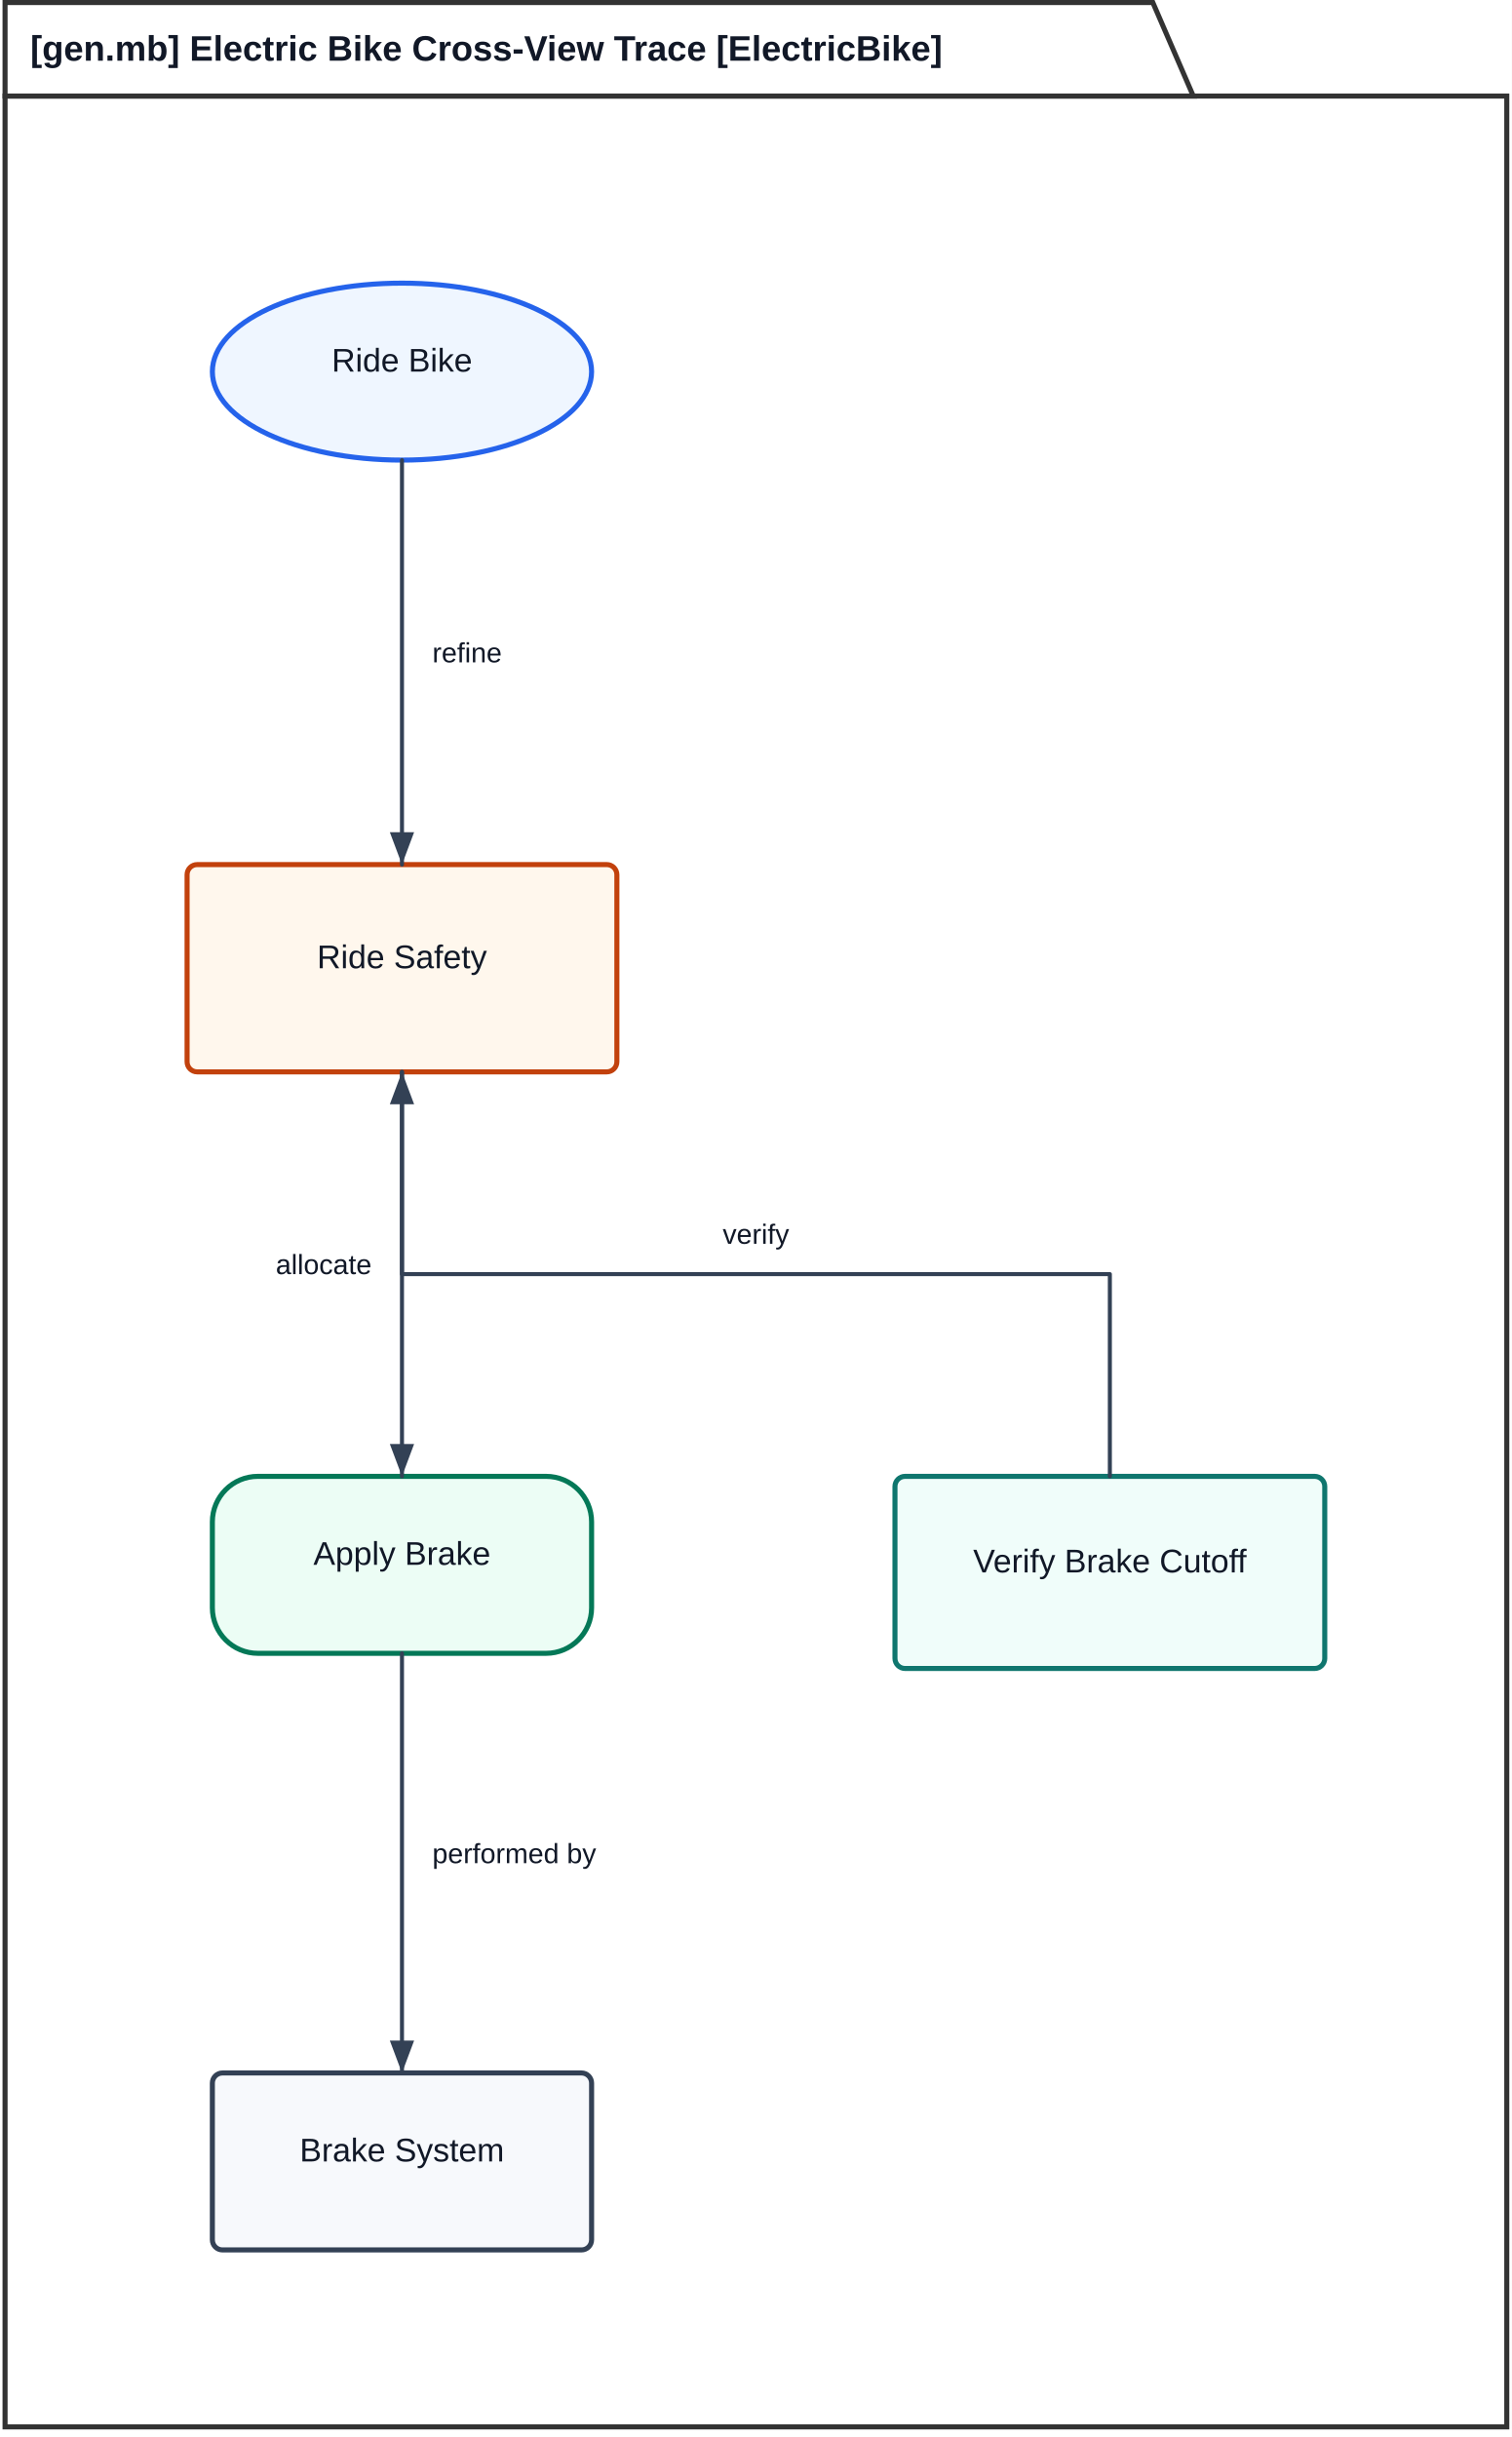
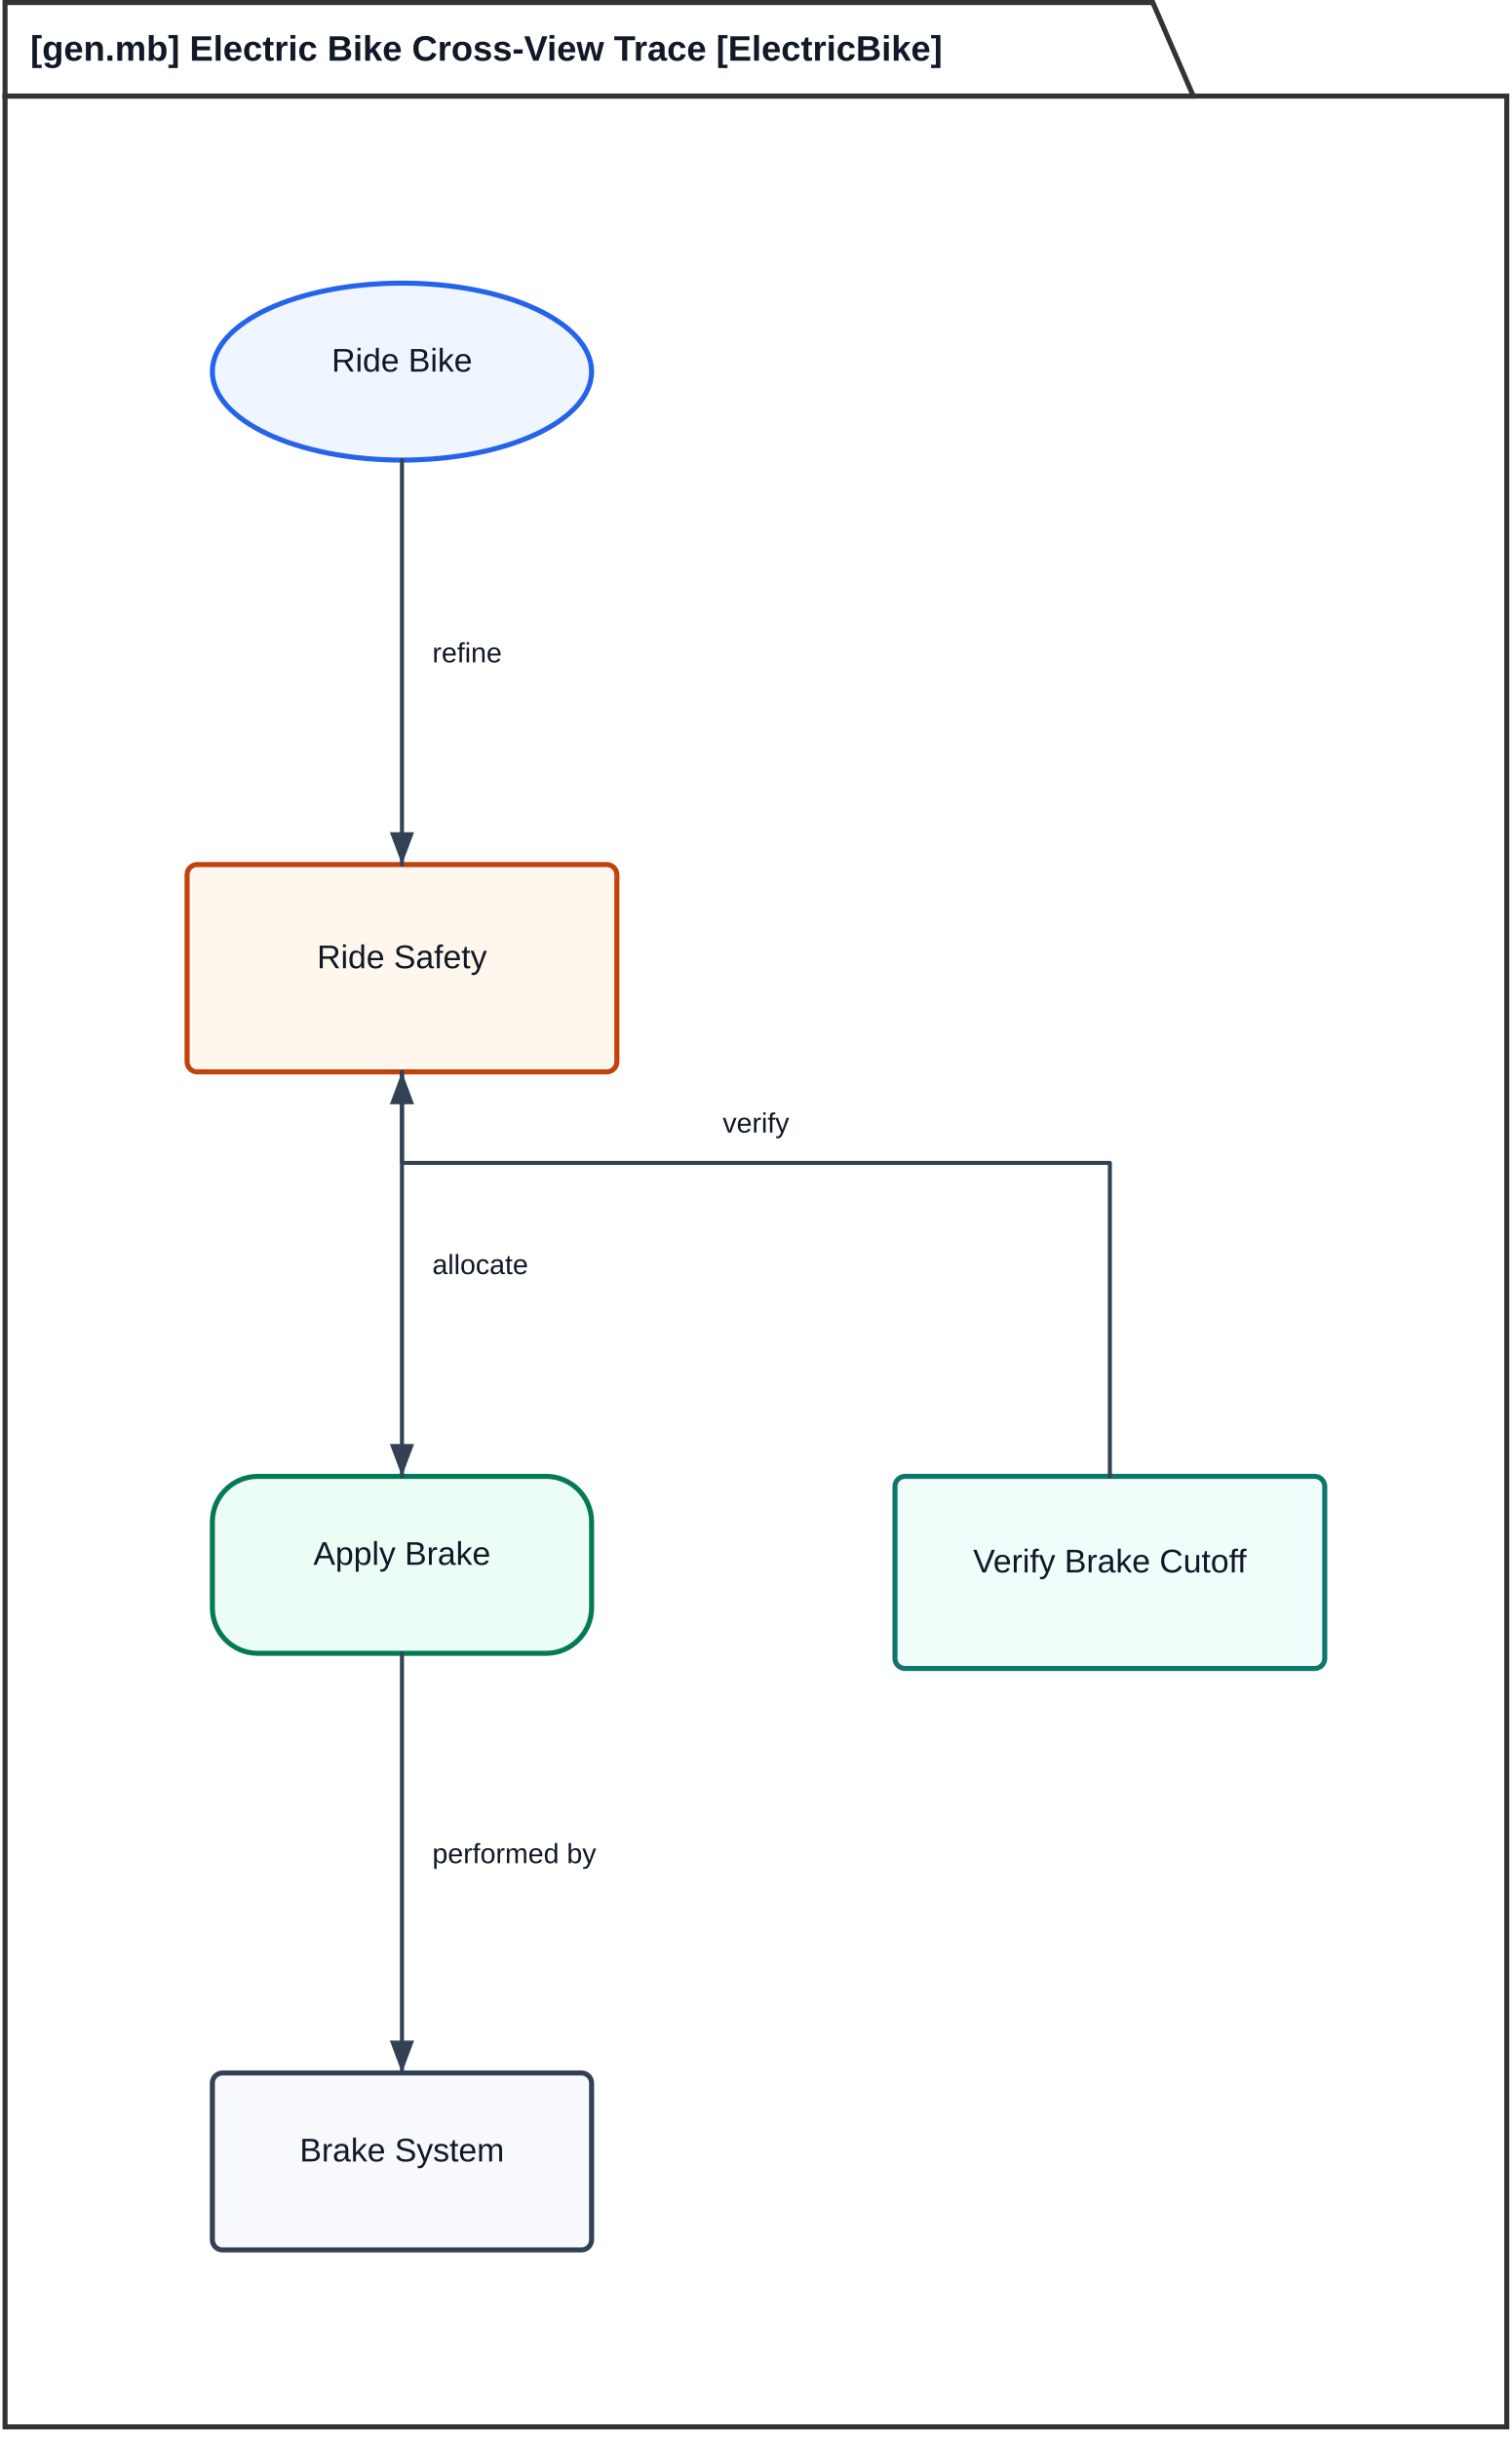
<svg xmlns="http://www.w3.org/2000/svg" width="598" height="964" viewBox="0 0 598 964">
  <defs>
    <style>text{font-family:Arial,Helvetica,sans-serif;fill:#111827}.label{font-size:13px}.small{font-size:11px}.header{font-size:14px;font-weight:600}</style>
    <marker id="arrow" markerWidth="8" markerHeight="6" refX="8" refY="3" orient="auto">
      <polygon points="0 0,8 3,0 6" fill="#1D4ED8" />
    </marker>
    <marker id="arrow-dark" markerWidth="8" markerHeight="6" refX="8" refY="3" orient="auto">
      <polygon points="0 0,8 3,0 6" fill="#334155" />
    </marker>
    <marker id="composition" markerWidth="12" markerHeight="12" refX="0" refY="6" orient="auto" markerUnits="strokeWidth">
      <polygon points="0 6,6 0,12 6,6 12" fill="#111827" stroke="#111827" />
    </marker>
  </defs>
  <rect x="0" y="0" width="598" height="964" fill="#FFFFFF" />
  <rect x="2" y="38" width="594" height="922" fill="none" stroke="#333333" stroke-width="2" />
  <path d="M 2 1 H 456 L 472 38 H 2 Z" fill="#FFFFFF" stroke="#333333" stroke-width="2" />
  <text class="header" x="12" y="24">[gen.mb] Electric Bike Cross-View Trace [ElectricBike]</text>
  <rect x="2" y="38" width="594" height="924" fill="none" stroke="#333333" stroke-width="0" />
  <g transform="translate(2,40)">
    <ellipse id="rideBikeUseCase" cx="157" cy="107" rx="75" ry="35" fill="#EFF6FF" stroke="#2563EB" stroke-width="2" />
    <text class="label" text-anchor="middle" x="157" y="107">Ride Bike</text>
    <rect id="rideSafetyRequirement" x="72" y="302" width="170" height="82" rx="4" fill="#FFF7ED" stroke="#C2410C" stroke-width="2" />
    <text class="label" text-anchor="middle" x="157" y="343">Ride Safety</text>
    <rect id="applyBrake" x="82" y="544" width="150" height="70" rx="18" fill="#ECFDF5" stroke="#047857" stroke-width="2" />
    <text class="label" text-anchor="middle" x="157" y="579">Apply Brake</text>
    <rect id="verifyBrakeCutoff" x="352" y="544" width="170" height="76" rx="4" fill="#F0FDFA" stroke="#0F766E" stroke-width="2" />
    <text class="label" text-anchor="middle" x="437" y="582">Verify Brake Cutoff</text>
    <rect id="brakeSystem" x="82" y="780" width="150" height="70" rx="4" fill="#F7F9FC" stroke="#334155" stroke-width="2" />
    <text class="label" text-anchor="middle" x="157" y="815">Brake System</text>
    <path d="M 157,142 L 157,302" fill="none" stroke="#334155" stroke-width="1.6" stroke-linejoin="round" stroke-linecap="round" marker-end="url(#arrow-dark)" />
    <path d="M 157,384 L 157,544" fill="none" stroke="#334155" stroke-width="1.6" stroke-linejoin="round" stroke-linecap="round" marker-end="url(#arrow-dark)" />
    <path d="M 157,614 L 157,780" fill="none" stroke="#334155" stroke-width="1.6" stroke-linejoin="round" stroke-linecap="round" marker-end="url(#arrow-dark)" />
-     <path d="M 437,544 L 437,464 L 157,464 L 157,384" fill="none" stroke="#334155" stroke-width="1.6" stroke-linejoin="round" stroke-linecap="round" marker-end="url(#arrow-dark)" />
+     <path d="M 437,544 L 437,420 L 157,420 L 157,384" fill="none" stroke="#334155" stroke-width="1.6" stroke-linejoin="round" stroke-linecap="round" marker-end="url(#arrow-dark)" />
    <text class="small" x="169" y="222">refine</text>
-     <text class="small" text-anchor="end" x="145" y="464">allocate</text>
+     <text class="small" x="169" y="464">allocate</text>
    <text class="small" x="169" y="697">performed by</text>
-     <text class="small" text-anchor="middle" x="297" y="452">verify</text>
+     <text class="small" text-anchor="middle" x="297" y="408">verify</text>
  </g>
</svg>
